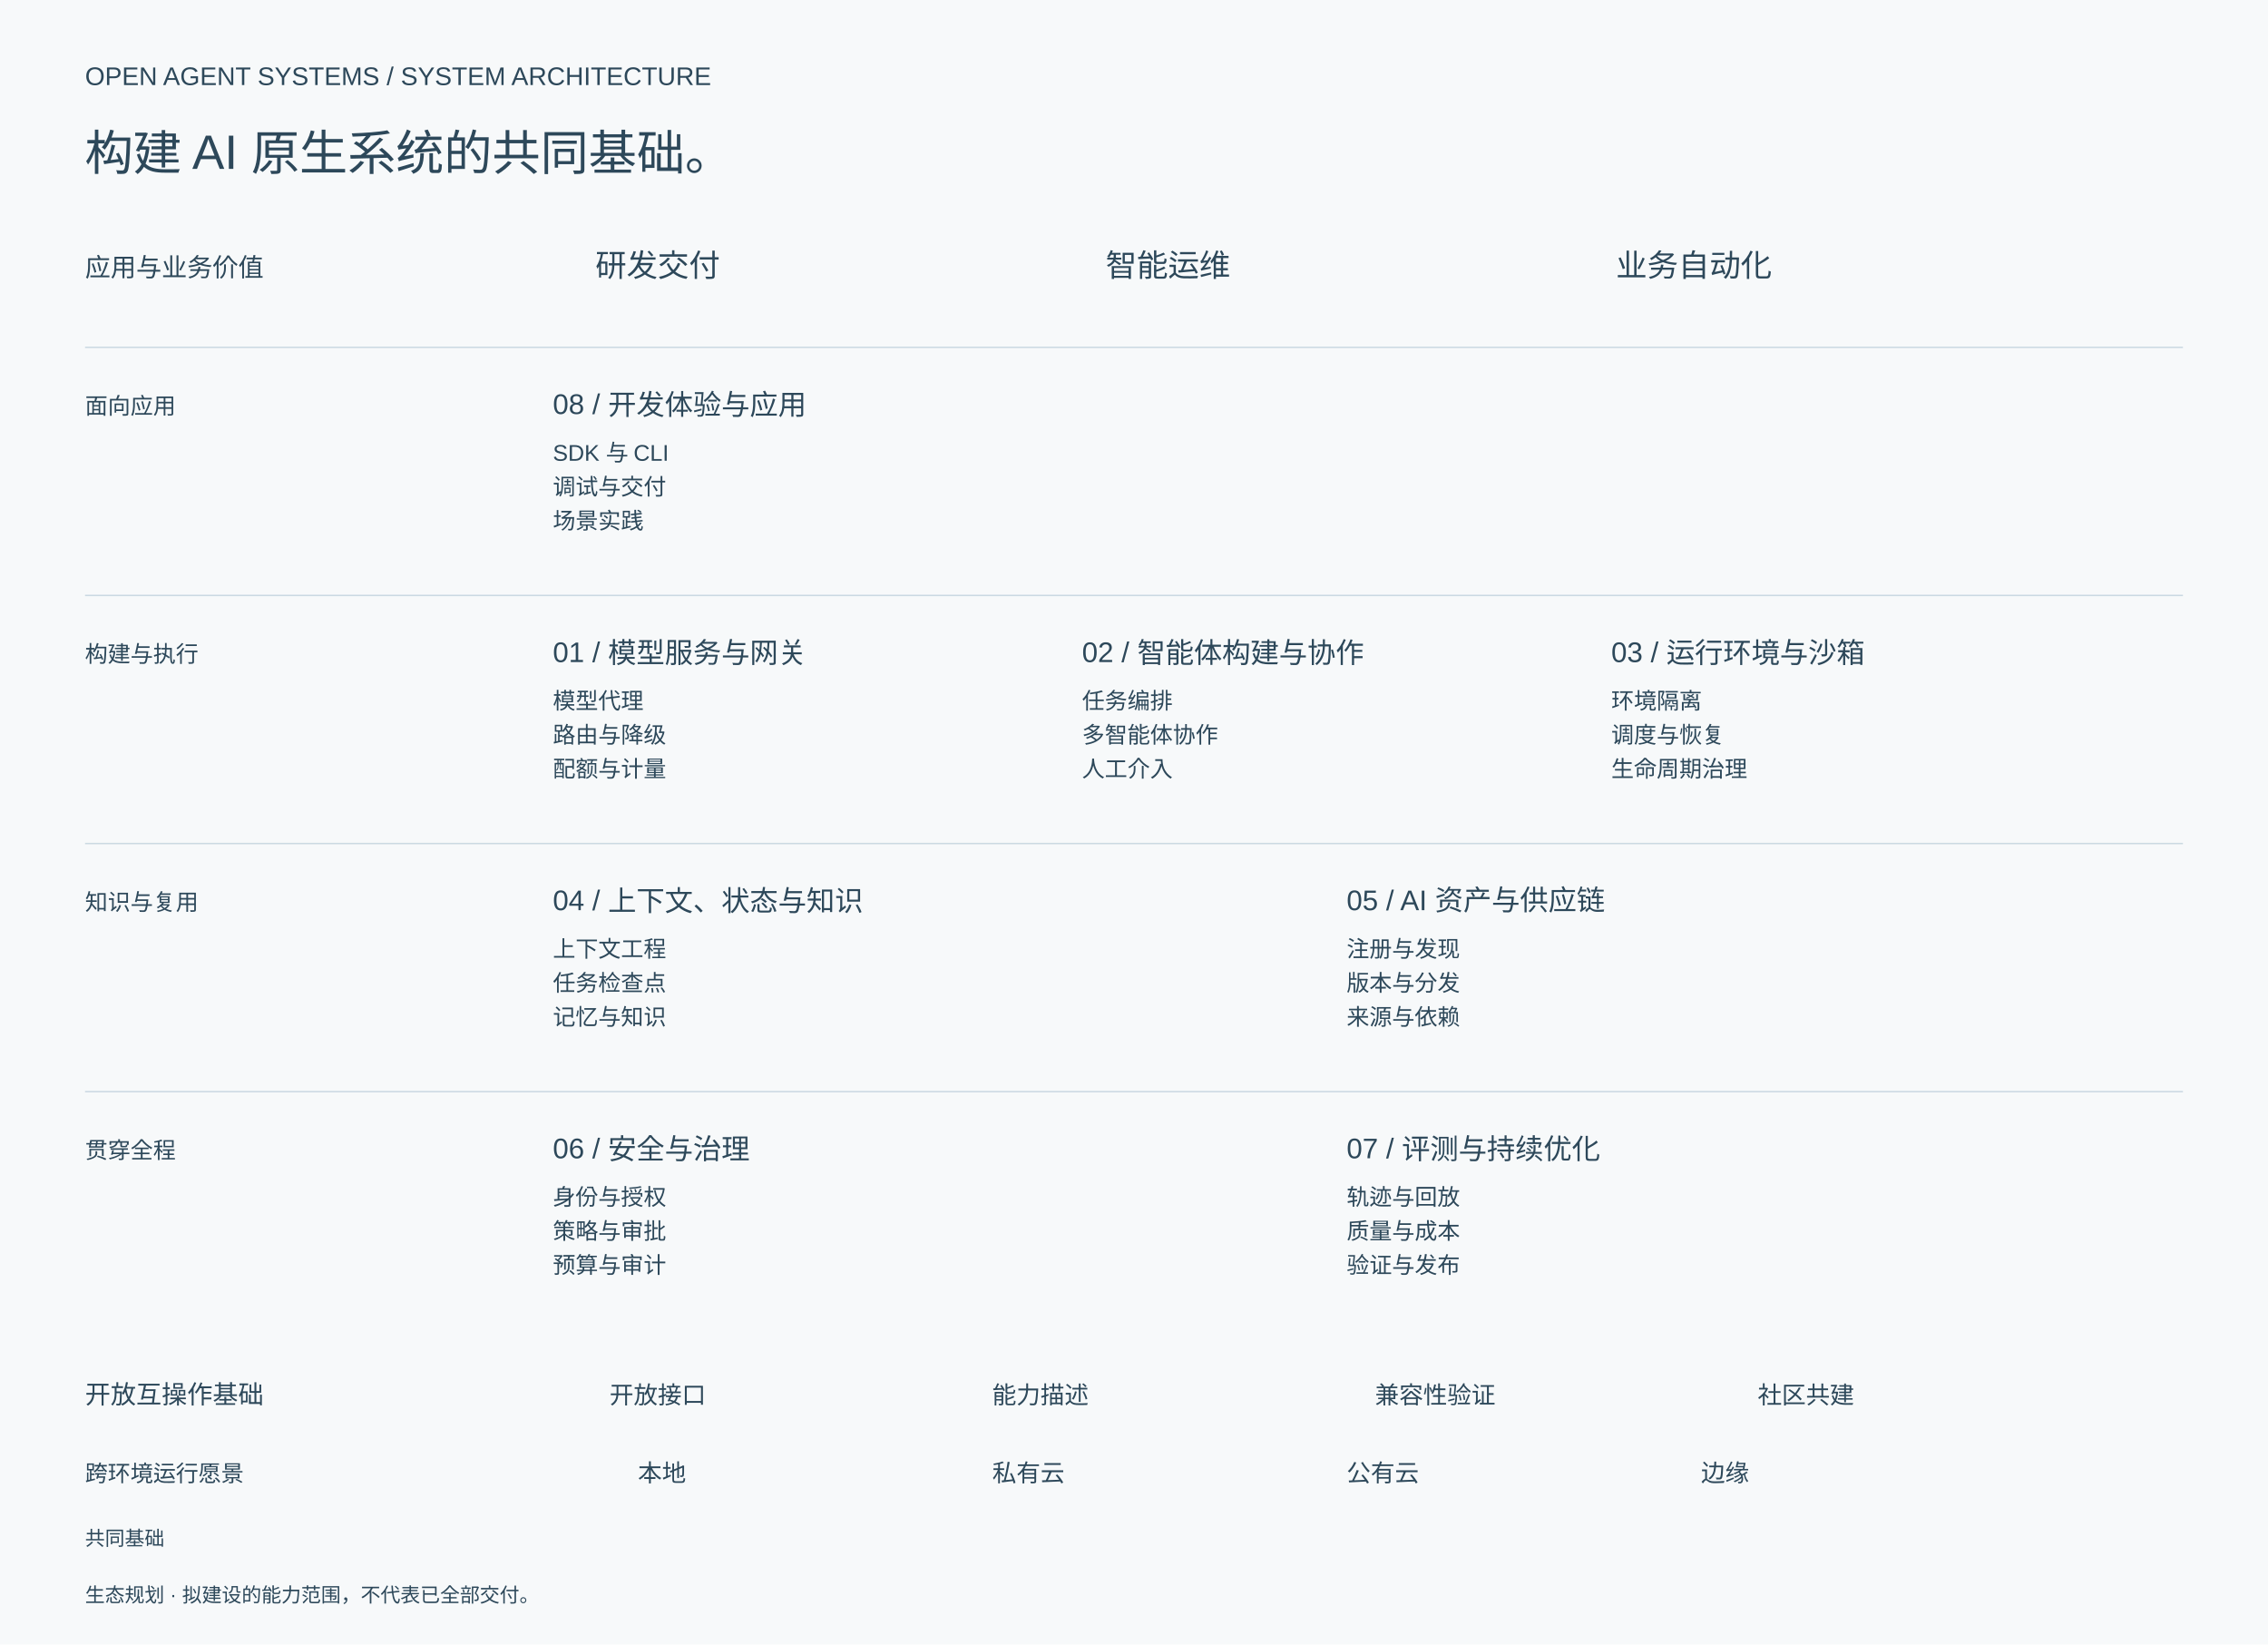
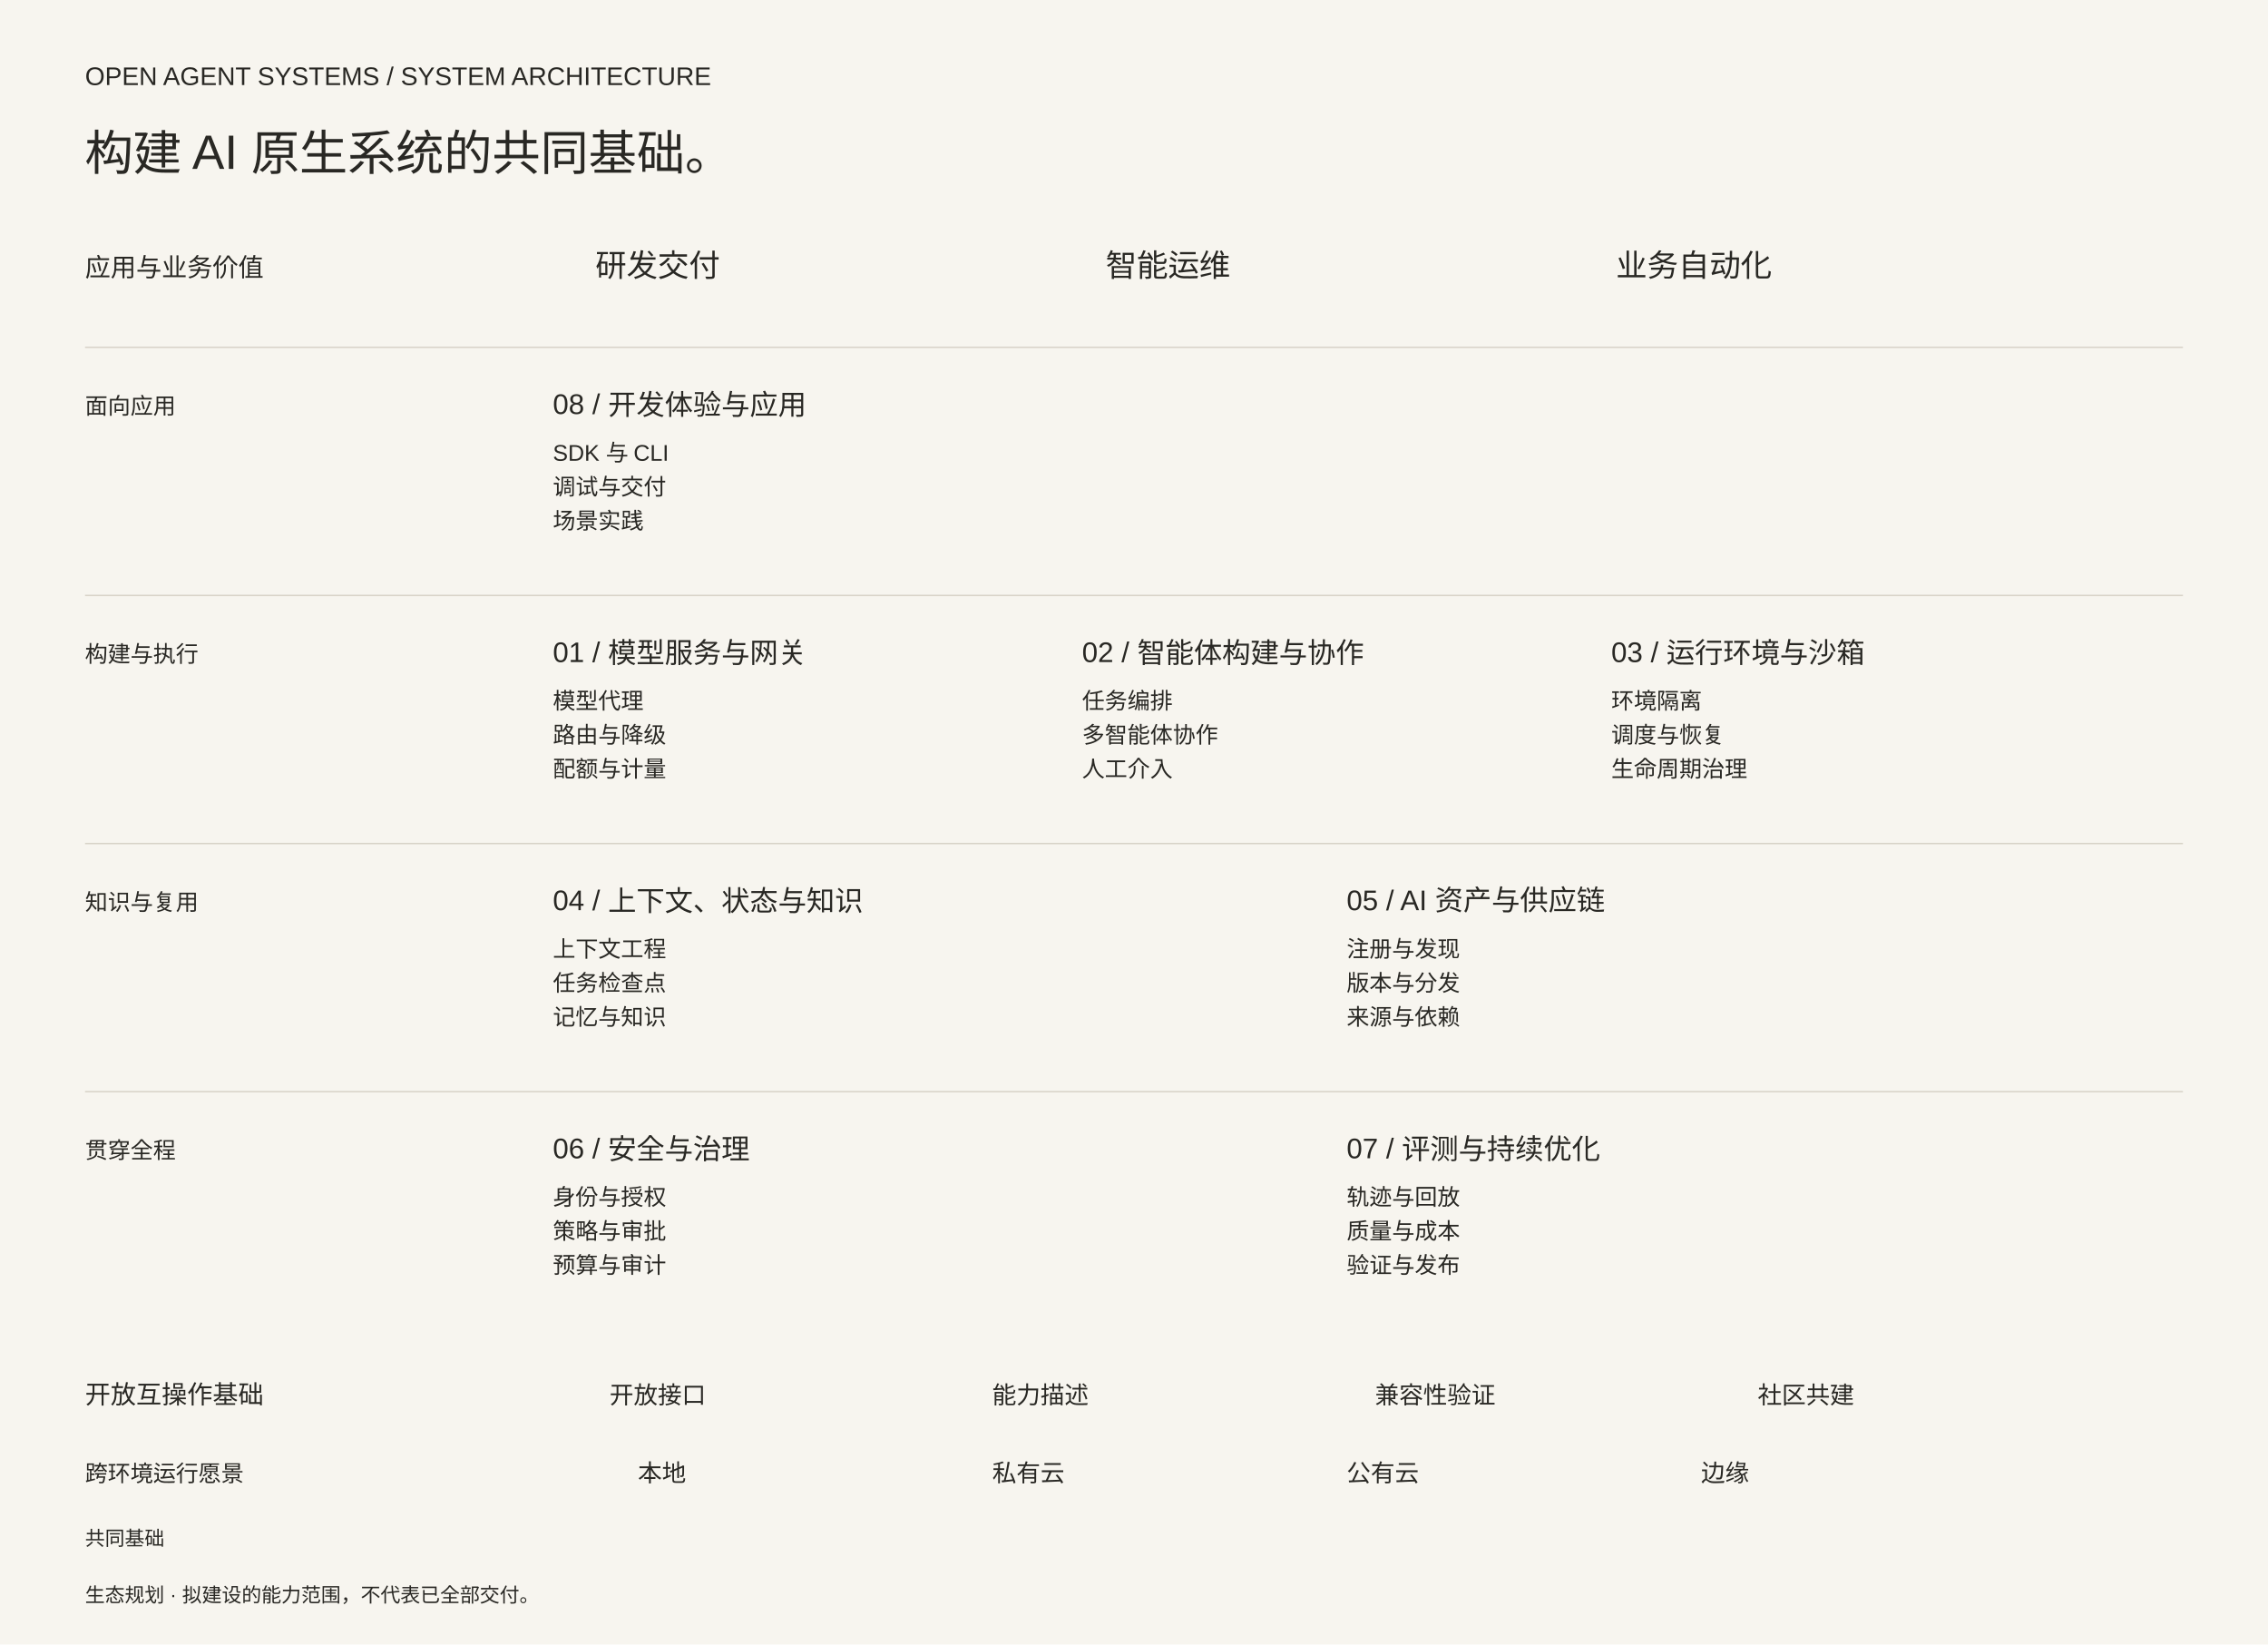
<svg xmlns="http://www.w3.org/2000/svg" width="1600" height="1160" viewBox="0 0 1600 1160" role="img" aria-labelledby="title desc">
-   <rect width="1600" height="1160" fill="#f7f9fa" />
-   <style>text{font-family:Arial,"PingFang SC",sans-serif;fill:#2d485a}</style>
+   <rect width="1600" height="1160" fill="#f7f5ef" />
+   <style>text{font-family:Arial,"PingFang SC",sans-serif;fill:#292824}</style>
  <text x="60" y="60" font-size="18">OPEN AGENT SYSTEMS / SYSTEM ARCHITECTURE</text>
  <text x="60" y="120" font-size="34">构建 AI 原生系统的共同基础。</text>
  <text x="60" y="195" font-size="18">应用与业务价值</text>
  <text x="420" y="195" font-size="22">研发交付</text>
  <text x="780" y="195" font-size="22">智能运维</text>
  <text x="1140" y="195" font-size="22">业务自动化</text>
-   <path d="M60 245H1540" stroke="#cbd9e2" />
+   <path d="M60 245H1540" stroke="#d8d3c8" />
  <text x="60" y="292" font-size="16">面向应用</text>
  <text x="390.0" y="292" font-size="20">08 / 开发体验与应用</text>
  <text x="390.0" y="325" font-size="16">SDK 与 CLI</text>
  <text x="390.0" y="349" font-size="16">调试与交付</text>
  <text x="390.0" y="373" font-size="16">场景实践</text>
-   <path d="M60 420H1540" stroke="#cbd9e2" />
+   <path d="M60 420H1540" stroke="#d8d3c8" />
  <text x="60" y="467" font-size="16">构建与执行</text>
  <text x="390.0" y="467" font-size="20">01 / 模型服务与网关</text>
  <text x="390.0" y="500" font-size="16">模型代理</text>
  <text x="390.0" y="524" font-size="16">路由与降级</text>
  <text x="390.0" y="548" font-size="16">配额与计量</text>
  <text x="763.333" y="467" font-size="20">02 / 智能体构建与协作</text>
  <text x="763.333" y="500" font-size="16">任务编排</text>
  <text x="763.333" y="524" font-size="16">多智能体协作</text>
  <text x="763.333" y="548" font-size="16">人工介入</text>
  <text x="1136.667" y="467" font-size="20">03 / 运行环境与沙箱</text>
  <text x="1136.667" y="500" font-size="16">环境隔离</text>
  <text x="1136.667" y="524" font-size="16">调度与恢复</text>
  <text x="1136.667" y="548" font-size="16">生命周期治理</text>
-   <path d="M60 595H1540" stroke="#cbd9e2" />
+   <path d="M60 595H1540" stroke="#d8d3c8" />
  <text x="60" y="642" font-size="16">知识与复用</text>
  <text x="390.0" y="642" font-size="20">04 / 上下文、状态与知识</text>
  <text x="390.0" y="675" font-size="16">上下文工程</text>
  <text x="390.0" y="699" font-size="16">任务检查点</text>
  <text x="390.0" y="723" font-size="16">记忆与知识</text>
  <text x="950.0" y="642" font-size="20">05 / AI 资产与供应链</text>
  <text x="950.0" y="675" font-size="16">注册与发现</text>
  <text x="950.0" y="699" font-size="16">版本与分发</text>
  <text x="950.0" y="723" font-size="16">来源与依赖</text>
-   <path d="M60 770H1540" stroke="#cbd9e2" />
+   <path d="M60 770H1540" stroke="#d8d3c8" />
  <text x="60" y="817" font-size="16">贯穿全程</text>
  <text x="390.0" y="817" font-size="20">06 / 安全与治理</text>
  <text x="390.0" y="850" font-size="16">身份与授权</text>
  <text x="390.0" y="874" font-size="16">策略与审批</text>
  <text x="390.0" y="898" font-size="16">预算与审计</text>
  <text x="950.0" y="817" font-size="20">07 / 评测与持续优化</text>
  <text x="950.0" y="850" font-size="16">轨迹与回放</text>
  <text x="950.0" y="874" font-size="16">质量与成本</text>
  <text x="950.0" y="898" font-size="16">验证与发布</text>
  <text x="60" y="990" font-size="18">开放互操作基础</text>
  <text x="430" y="990" font-size="17">开放接口</text>
  <text x="700" y="990" font-size="17">能力描述</text>
  <text x="970" y="990" font-size="17">兼容性验证</text>
  <text x="1240" y="990" font-size="17">社区共建</text>
  <text x="60" y="1045" font-size="16">跨环境运行愿景</text>
  <text x="450" y="1045" font-size="17">本地</text>
  <text x="700" y="1045" font-size="17">私有云</text>
  <text x="950" y="1045" font-size="17">公有云</text>
  <text x="1200" y="1045" font-size="17">边缘</text>
  <text x="60" y="1090" font-size="14">共同基础</text>
  <text x="60" y="1130" font-size="14">生态规划 · 拟建设的能力范围，不代表已全部交付。</text>
</svg>
